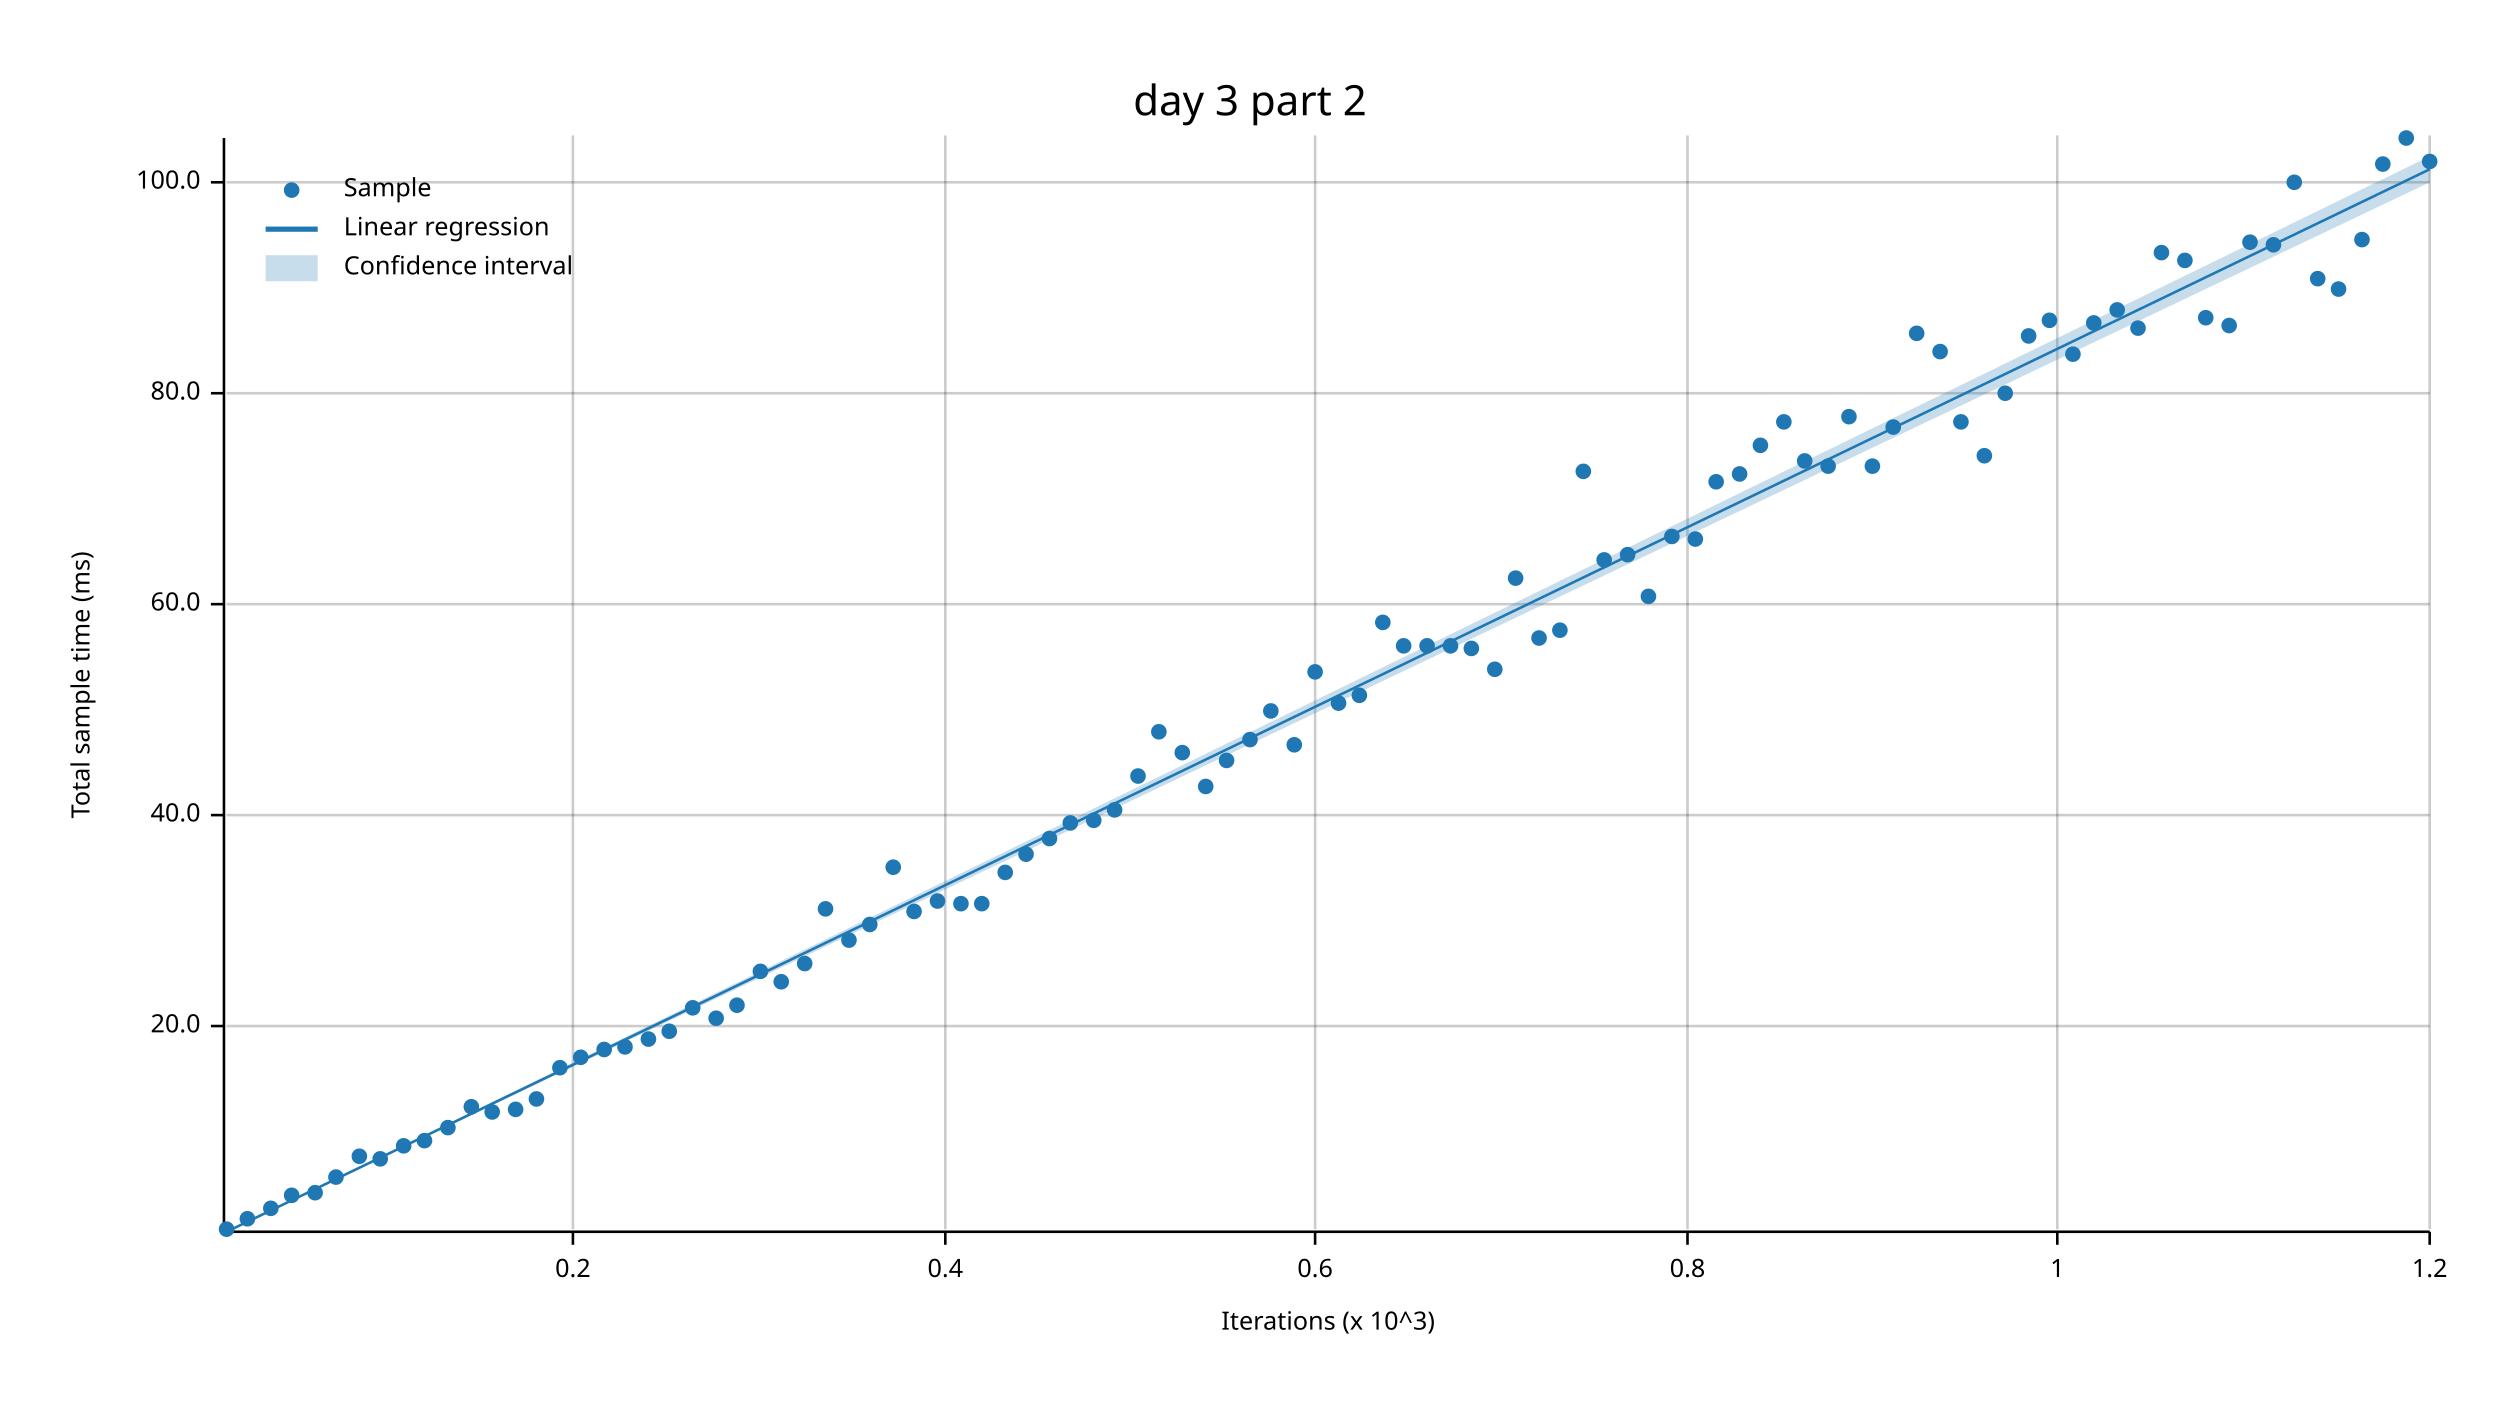
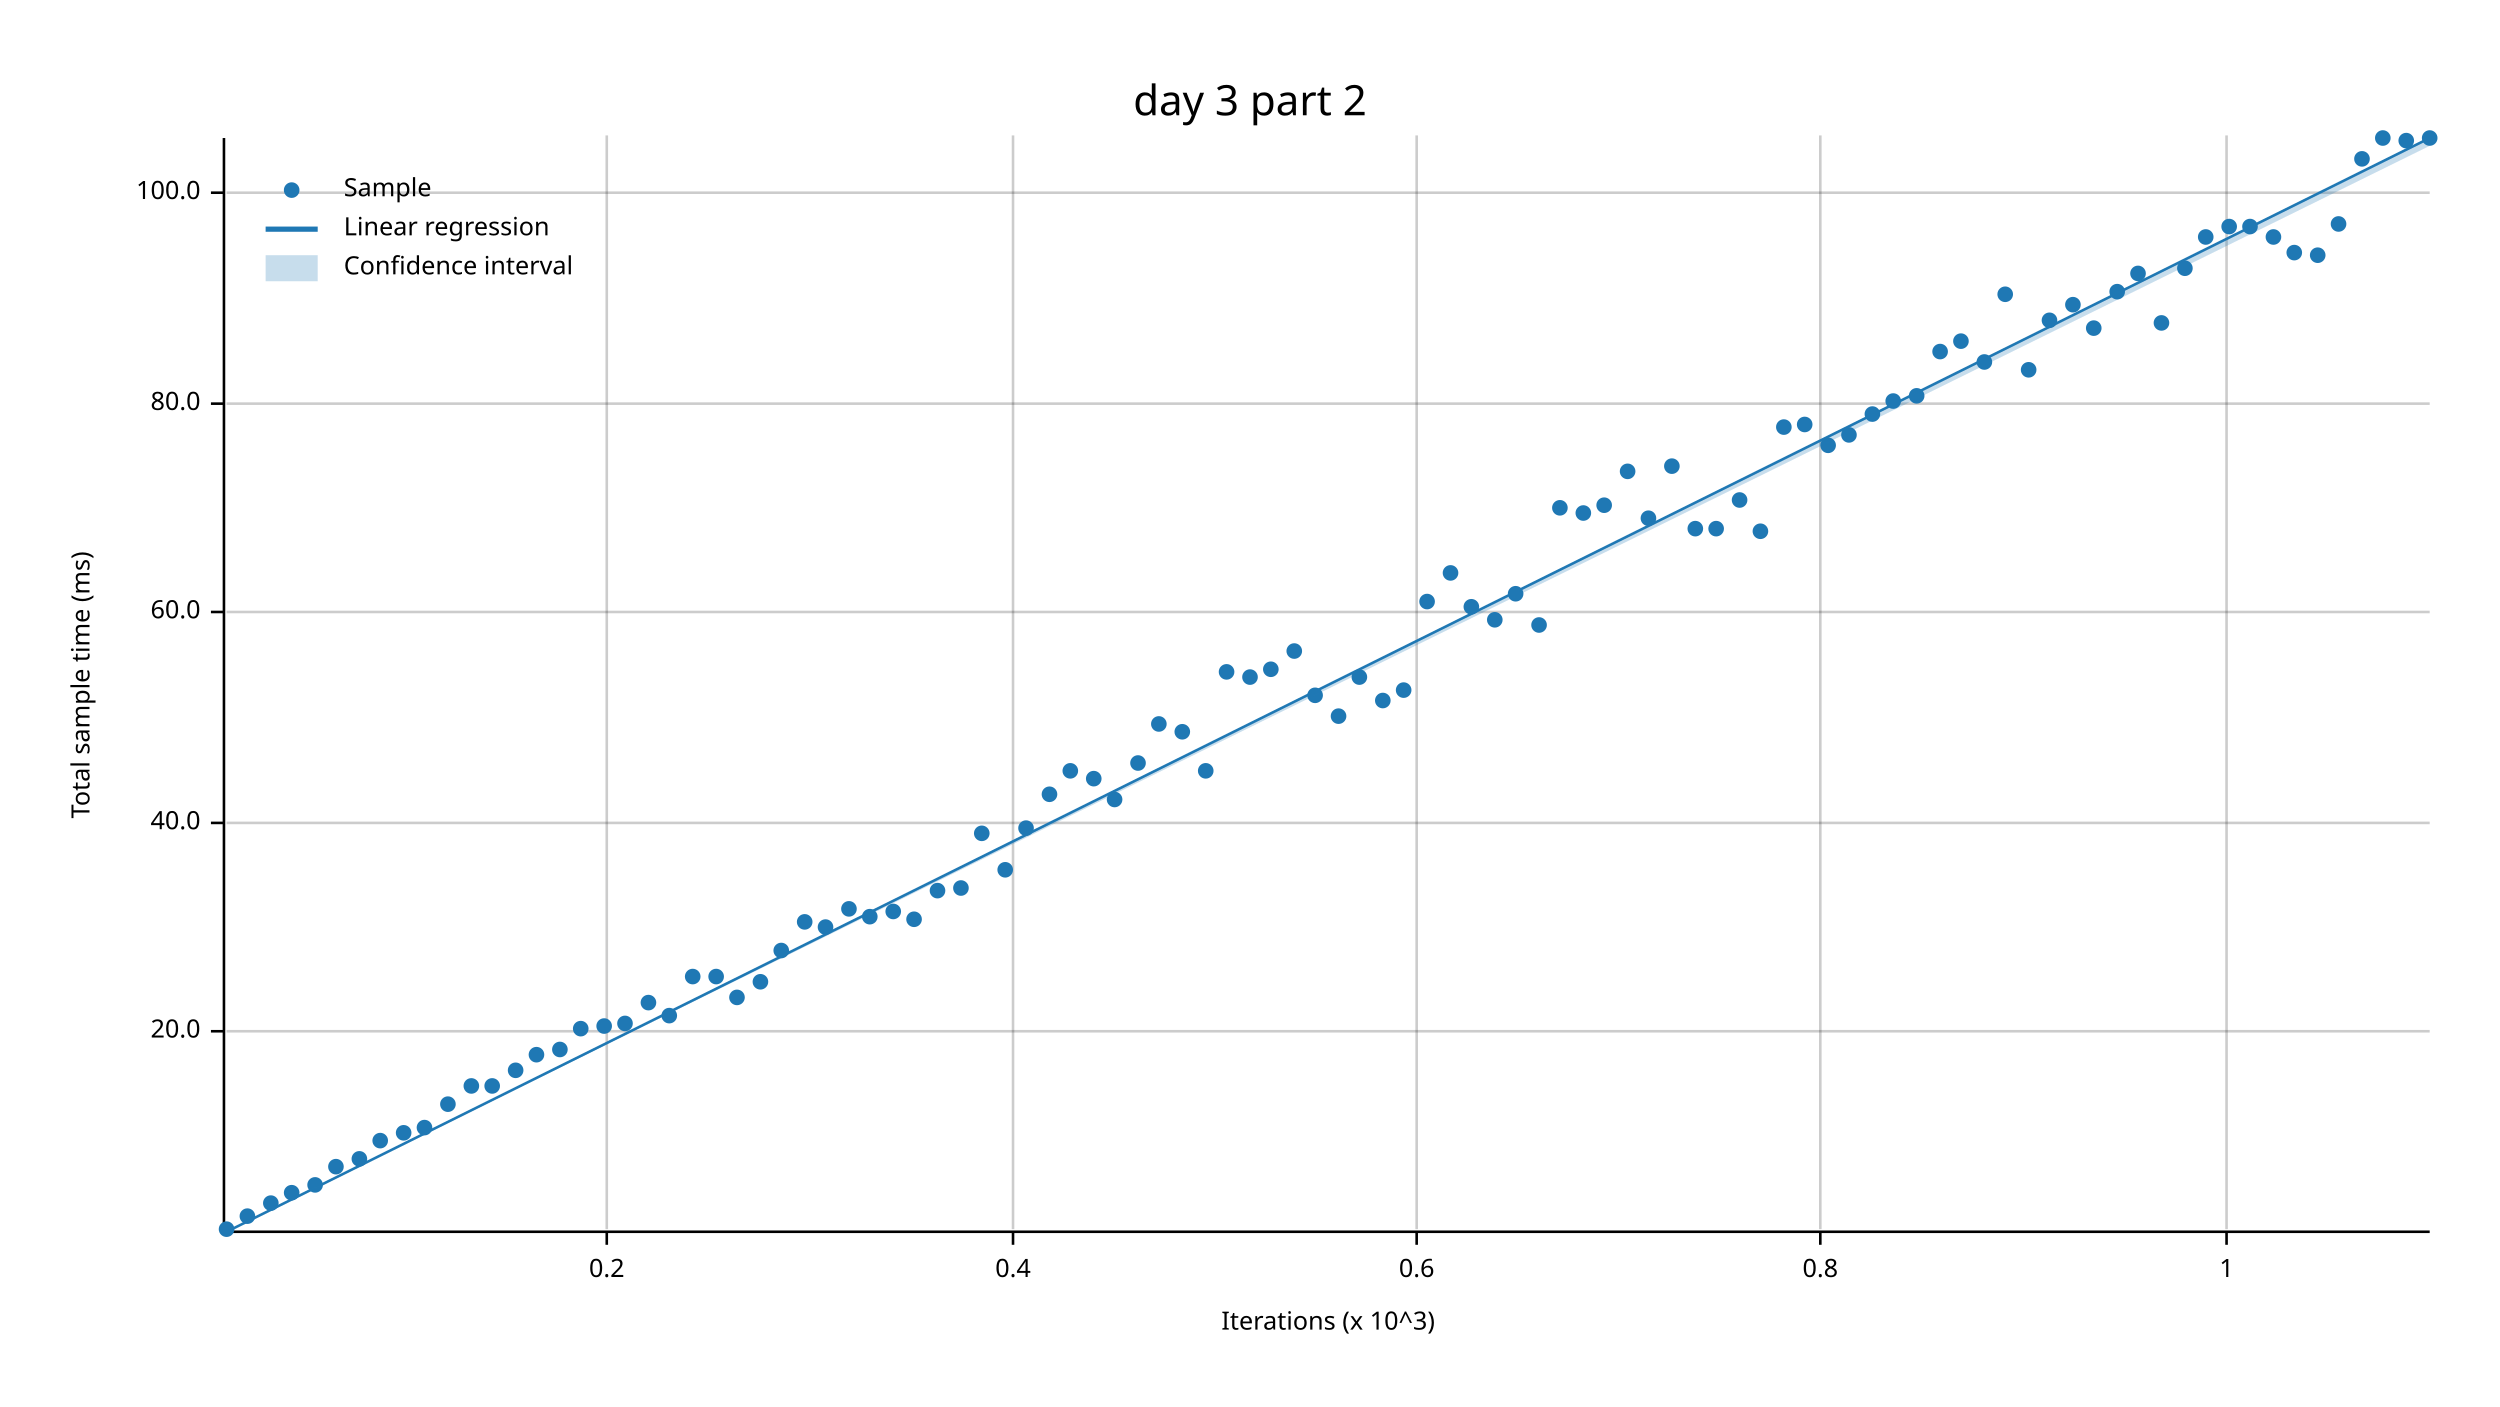
<svg xmlns="http://www.w3.org/2000/svg" width="960" height="540" viewBox="0 0 960 540">
  <text x="480" y="32" dy="0.76em" text-anchor="middle" font-family="sans-serif" font-size="16.129" opacity="1" fill="#000000">
day 3 part 2
</text>
  <text x="27" y="263" dy="0.76em" text-anchor="middle" font-family="sans-serif" font-size="9.677" opacity="1" fill="#000000" transform="rotate(270, 27, 263)">
Total sample time (ms)
</text>
  <text x="510" y="513" dy="-0.5ex" text-anchor="middle" font-family="sans-serif" font-size="9.677" opacity="1" fill="#000000">
Iterations (x 10^3)
</text>
-   <line opacity="0.2" stroke="#000000" stroke-width="1" x1="220" y1="472" x2="220" y2="52" />
-   <line opacity="0.2" stroke="#000000" stroke-width="1" x1="363" y1="472" x2="363" y2="52" />
-   <line opacity="0.2" stroke="#000000" stroke-width="1" x1="505" y1="472" x2="505" y2="52" />
-   <line opacity="0.2" stroke="#000000" stroke-width="1" x1="648" y1="472" x2="648" y2="52" />
-   <line opacity="0.2" stroke="#000000" stroke-width="1" x1="790" y1="472" x2="790" y2="52" />
-   <line opacity="0.2" stroke="#000000" stroke-width="1" x1="933" y1="472" x2="933" y2="52" />
-   <line opacity="0.2" stroke="#000000" stroke-width="1" x1="87" y1="394" x2="933" y2="394" />
-   <line opacity="0.2" stroke="#000000" stroke-width="1" x1="87" y1="313" x2="933" y2="313" />
-   <line opacity="0.2" stroke="#000000" stroke-width="1" x1="87" y1="232" x2="933" y2="232" />
-   <line opacity="0.2" stroke="#000000" stroke-width="1" x1="87" y1="151" x2="933" y2="151" />
-   <line opacity="0.2" stroke="#000000" stroke-width="1" x1="87" y1="70" x2="933" y2="70" />
+   <line opacity="0.2" stroke="#000000" stroke-width="1" x1="233" y1="472" x2="233" y2="52" />
+   <line opacity="0.2" stroke="#000000" stroke-width="1" x1="389" y1="472" x2="389" y2="52" />
+   <line opacity="0.2" stroke="#000000" stroke-width="1" x1="544" y1="472" x2="544" y2="52" />
+   <line opacity="0.2" stroke="#000000" stroke-width="1" x1="699" y1="472" x2="699" y2="52" />
+   <line opacity="0.2" stroke="#000000" stroke-width="1" x1="855" y1="472" x2="855" y2="52" />
+   <line opacity="0.2" stroke="#000000" stroke-width="1" x1="87" y1="396" x2="933" y2="396" />
+   <line opacity="0.2" stroke="#000000" stroke-width="1" x1="87" y1="316" x2="933" y2="316" />
+   <line opacity="0.2" stroke="#000000" stroke-width="1" x1="87" y1="235" x2="933" y2="235" />
+   <line opacity="0.2" stroke="#000000" stroke-width="1" x1="87" y1="155" x2="933" y2="155" />
+   <line opacity="0.2" stroke="#000000" stroke-width="1" x1="87" y1="74" x2="933" y2="74" />
  <polyline fill="none" opacity="1" stroke="#000000" stroke-width="1" points="86,53 86,473 " />
-   <text x="77" y="394" dy="0.5ex" text-anchor="end" font-family="sans-serif" font-size="9.677" opacity="1" fill="#000000">
+   <text x="77" y="396" dy="0.5ex" text-anchor="end" font-family="sans-serif" font-size="9.677" opacity="1" fill="#000000">
20.0
</text>
-   <polyline fill="none" opacity="1" stroke="#000000" stroke-width="1" points="81,394 86,394 " />
-   <text x="77" y="313" dy="0.5ex" text-anchor="end" font-family="sans-serif" font-size="9.677" opacity="1" fill="#000000">
+   <polyline fill="none" opacity="1" stroke="#000000" stroke-width="1" points="81,396 86,396 " />
+   <text x="77" y="316" dy="0.5ex" text-anchor="end" font-family="sans-serif" font-size="9.677" opacity="1" fill="#000000">
40.0
</text>
-   <polyline fill="none" opacity="1" stroke="#000000" stroke-width="1" points="81,313 86,313 " />
-   <text x="77" y="232" dy="0.5ex" text-anchor="end" font-family="sans-serif" font-size="9.677" opacity="1" fill="#000000">
+   <polyline fill="none" opacity="1" stroke="#000000" stroke-width="1" points="81,316 86,316 " />
+   <text x="77" y="235" dy="0.5ex" text-anchor="end" font-family="sans-serif" font-size="9.677" opacity="1" fill="#000000">
60.0
</text>
-   <polyline fill="none" opacity="1" stroke="#000000" stroke-width="1" points="81,232 86,232 " />
-   <text x="77" y="151" dy="0.5ex" text-anchor="end" font-family="sans-serif" font-size="9.677" opacity="1" fill="#000000">
+   <polyline fill="none" opacity="1" stroke="#000000" stroke-width="1" points="81,235 86,235 " />
+   <text x="77" y="155" dy="0.5ex" text-anchor="end" font-family="sans-serif" font-size="9.677" opacity="1" fill="#000000">
80.0
</text>
-   <polyline fill="none" opacity="1" stroke="#000000" stroke-width="1" points="81,151 86,151 " />
-   <text x="77" y="70" dy="0.5ex" text-anchor="end" font-family="sans-serif" font-size="9.677" opacity="1" fill="#000000">
+   <polyline fill="none" opacity="1" stroke="#000000" stroke-width="1" points="81,155 86,155 " />
+   <text x="77" y="74" dy="0.5ex" text-anchor="end" font-family="sans-serif" font-size="9.677" opacity="1" fill="#000000">
100.0
</text>
-   <polyline fill="none" opacity="1" stroke="#000000" stroke-width="1" points="81,70 86,70 " />
+   <polyline fill="none" opacity="1" stroke="#000000" stroke-width="1" points="81,74 86,74 " />
  <polyline fill="none" opacity="1" stroke="#000000" stroke-width="1" points="87,473 933,473 " />
-   <text x="220" y="483" dy="0.76em" text-anchor="middle" font-family="sans-serif" font-size="9.677" opacity="1" fill="#000000">
+   <text x="233" y="483" dy="0.76em" text-anchor="middle" font-family="sans-serif" font-size="9.677" opacity="1" fill="#000000">
0.2
</text>
-   <polyline fill="none" opacity="1" stroke="#000000" stroke-width="1" points="220,473 220,478 " />
-   <text x="363" y="483" dy="0.76em" text-anchor="middle" font-family="sans-serif" font-size="9.677" opacity="1" fill="#000000">
+   <polyline fill="none" opacity="1" stroke="#000000" stroke-width="1" points="233,473 233,478 " />
+   <text x="389" y="483" dy="0.76em" text-anchor="middle" font-family="sans-serif" font-size="9.677" opacity="1" fill="#000000">
0.4
</text>
-   <polyline fill="none" opacity="1" stroke="#000000" stroke-width="1" points="363,473 363,478 " />
-   <text x="505" y="483" dy="0.76em" text-anchor="middle" font-family="sans-serif" font-size="9.677" opacity="1" fill="#000000">
+   <polyline fill="none" opacity="1" stroke="#000000" stroke-width="1" points="389,473 389,478 " />
+   <text x="544" y="483" dy="0.76em" text-anchor="middle" font-family="sans-serif" font-size="9.677" opacity="1" fill="#000000">
0.6
</text>
-   <polyline fill="none" opacity="1" stroke="#000000" stroke-width="1" points="505,473 505,478 " />
-   <text x="648" y="483" dy="0.76em" text-anchor="middle" font-family="sans-serif" font-size="9.677" opacity="1" fill="#000000">
+   <polyline fill="none" opacity="1" stroke="#000000" stroke-width="1" points="544,473 544,478 " />
+   <text x="699" y="483" dy="0.76em" text-anchor="middle" font-family="sans-serif" font-size="9.677" opacity="1" fill="#000000">
0.8
</text>
-   <polyline fill="none" opacity="1" stroke="#000000" stroke-width="1" points="648,473 648,478 " />
-   <text x="790" y="483" dy="0.76em" text-anchor="middle" font-family="sans-serif" font-size="9.677" opacity="1" fill="#000000">
+   <polyline fill="none" opacity="1" stroke="#000000" stroke-width="1" points="699,473 699,478 " />
+   <text x="855" y="483" dy="0.76em" text-anchor="middle" font-family="sans-serif" font-size="9.677" opacity="1" fill="#000000">
1
</text>
-   <polyline fill="none" opacity="1" stroke="#000000" stroke-width="1" points="790,473 790,478 " />
-   <text x="933" y="483" dy="0.76em" text-anchor="middle" font-family="sans-serif" font-size="9.677" opacity="1" fill="#000000">
- 1.2
- </text>
-   <polyline fill="none" opacity="1" stroke="#000000" stroke-width="1" points="933,473 933,478 " />
+   <polyline fill="none" opacity="1" stroke="#000000" stroke-width="1" points="855,473 855,478 " />
  <circle cx="87" cy="472" r="3" opacity="1" fill="#1F78B4" stroke="none" />
-   <circle cx="95" cy="468" r="3" opacity="1" fill="#1F78B4" stroke="none" />
-   <circle cx="104" cy="464" r="3" opacity="1" fill="#1F78B4" stroke="none" />
-   <circle cx="112" cy="459" r="3" opacity="1" fill="#1F78B4" stroke="none" />
-   <circle cx="121" cy="458" r="3" opacity="1" fill="#1F78B4" stroke="none" />
-   <circle cx="129" cy="452" r="3" opacity="1" fill="#1F78B4" stroke="none" />
-   <circle cx="138" cy="444" r="3" opacity="1" fill="#1F78B4" stroke="none" />
-   <circle cx="146" cy="445" r="3" opacity="1" fill="#1F78B4" stroke="none" />
-   <circle cx="155" cy="440" r="3" opacity="1" fill="#1F78B4" stroke="none" />
-   <circle cx="163" cy="438" r="3" opacity="1" fill="#1F78B4" stroke="none" />
-   <circle cx="172" cy="433" r="3" opacity="1" fill="#1F78B4" stroke="none" />
-   <circle cx="181" cy="425" r="3" opacity="1" fill="#1F78B4" stroke="none" />
-   <circle cx="189" cy="427" r="3" opacity="1" fill="#1F78B4" stroke="none" />
-   <circle cx="198" cy="426" r="3" opacity="1" fill="#1F78B4" stroke="none" />
-   <circle cx="206" cy="422" r="3" opacity="1" fill="#1F78B4" stroke="none" />
-   <circle cx="215" cy="410" r="3" opacity="1" fill="#1F78B4" stroke="none" />
-   <circle cx="223" cy="406" r="3" opacity="1" fill="#1F78B4" stroke="none" />
-   <circle cx="232" cy="403" r="3" opacity="1" fill="#1F78B4" stroke="none" />
-   <circle cx="240" cy="402" r="3" opacity="1" fill="#1F78B4" stroke="none" />
-   <circle cx="249" cy="399" r="3" opacity="1" fill="#1F78B4" stroke="none" />
-   <circle cx="257" cy="396" r="3" opacity="1" fill="#1F78B4" stroke="none" />
-   <circle cx="266" cy="387" r="3" opacity="1" fill="#1F78B4" stroke="none" />
-   <circle cx="275" cy="391" r="3" opacity="1" fill="#1F78B4" stroke="none" />
-   <circle cx="283" cy="386" r="3" opacity="1" fill="#1F78B4" stroke="none" />
-   <circle cx="292" cy="373" r="3" opacity="1" fill="#1F78B4" stroke="none" />
-   <circle cx="300" cy="377" r="3" opacity="1" fill="#1F78B4" stroke="none" />
-   <circle cx="309" cy="370" r="3" opacity="1" fill="#1F78B4" stroke="none" />
-   <circle cx="317" cy="349" r="3" opacity="1" fill="#1F78B4" stroke="none" />
-   <circle cx="326" cy="361" r="3" opacity="1" fill="#1F78B4" stroke="none" />
-   <circle cx="334" cy="355" r="3" opacity="1" fill="#1F78B4" stroke="none" />
-   <circle cx="343" cy="333" r="3" opacity="1" fill="#1F78B4" stroke="none" />
-   <circle cx="351" cy="350" r="3" opacity="1" fill="#1F78B4" stroke="none" />
-   <circle cx="360" cy="346" r="3" opacity="1" fill="#1F78B4" stroke="none" />
-   <circle cx="369" cy="347" r="3" opacity="1" fill="#1F78B4" stroke="none" />
-   <circle cx="377" cy="347" r="3" opacity="1" fill="#1F78B4" stroke="none" />
-   <circle cx="386" cy="335" r="3" opacity="1" fill="#1F78B4" stroke="none" />
-   <circle cx="394" cy="328" r="3" opacity="1" fill="#1F78B4" stroke="none" />
-   <circle cx="403" cy="322" r="3" opacity="1" fill="#1F78B4" stroke="none" />
-   <circle cx="411" cy="316" r="3" opacity="1" fill="#1F78B4" stroke="none" />
-   <circle cx="420" cy="315" r="3" opacity="1" fill="#1F78B4" stroke="none" />
-   <circle cx="428" cy="311" r="3" opacity="1" fill="#1F78B4" stroke="none" />
-   <circle cx="437" cy="298" r="3" opacity="1" fill="#1F78B4" stroke="none" />
-   <circle cx="445" cy="281" r="3" opacity="1" fill="#1F78B4" stroke="none" />
-   <circle cx="454" cy="289" r="3" opacity="1" fill="#1F78B4" stroke="none" />
-   <circle cx="463" cy="302" r="3" opacity="1" fill="#1F78B4" stroke="none" />
-   <circle cx="471" cy="292" r="3" opacity="1" fill="#1F78B4" stroke="none" />
-   <circle cx="480" cy="284" r="3" opacity="1" fill="#1F78B4" stroke="none" />
-   <circle cx="488" cy="273" r="3" opacity="1" fill="#1F78B4" stroke="none" />
-   <circle cx="497" cy="286" r="3" opacity="1" fill="#1F78B4" stroke="none" />
-   <circle cx="505" cy="258" r="3" opacity="1" fill="#1F78B4" stroke="none" />
-   <circle cx="514" cy="270" r="3" opacity="1" fill="#1F78B4" stroke="none" />
-   <circle cx="522" cy="267" r="3" opacity="1" fill="#1F78B4" stroke="none" />
-   <circle cx="531" cy="239" r="3" opacity="1" fill="#1F78B4" stroke="none" />
-   <circle cx="539" cy="248" r="3" opacity="1" fill="#1F78B4" stroke="none" />
-   <circle cx="548" cy="248" r="3" opacity="1" fill="#1F78B4" stroke="none" />
-   <circle cx="557" cy="248" r="3" opacity="1" fill="#1F78B4" stroke="none" />
-   <circle cx="565" cy="249" r="3" opacity="1" fill="#1F78B4" stroke="none" />
-   <circle cx="574" cy="257" r="3" opacity="1" fill="#1F78B4" stroke="none" />
-   <circle cx="582" cy="222" r="3" opacity="1" fill="#1F78B4" stroke="none" />
-   <circle cx="591" cy="245" r="3" opacity="1" fill="#1F78B4" stroke="none" />
-   <circle cx="599" cy="242" r="3" opacity="1" fill="#1F78B4" stroke="none" />
-   <circle cx="608" cy="181" r="3" opacity="1" fill="#1F78B4" stroke="none" />
-   <circle cx="616" cy="215" r="3" opacity="1" fill="#1F78B4" stroke="none" />
-   <circle cx="625" cy="213" r="3" opacity="1" fill="#1F78B4" stroke="none" />
-   <circle cx="633" cy="229" r="3" opacity="1" fill="#1F78B4" stroke="none" />
-   <circle cx="642" cy="206" r="3" opacity="1" fill="#1F78B4" stroke="none" />
-   <circle cx="651" cy="207" r="3" opacity="1" fill="#1F78B4" stroke="none" />
-   <circle cx="659" cy="185" r="3" opacity="1" fill="#1F78B4" stroke="none" />
-   <circle cx="668" cy="182" r="3" opacity="1" fill="#1F78B4" stroke="none" />
-   <circle cx="676" cy="171" r="3" opacity="1" fill="#1F78B4" stroke="none" />
-   <circle cx="685" cy="162" r="3" opacity="1" fill="#1F78B4" stroke="none" />
-   <circle cx="693" cy="177" r="3" opacity="1" fill="#1F78B4" stroke="none" />
-   <circle cx="702" cy="179" r="3" opacity="1" fill="#1F78B4" stroke="none" />
-   <circle cx="710" cy="160" r="3" opacity="1" fill="#1F78B4" stroke="none" />
-   <circle cx="719" cy="179" r="3" opacity="1" fill="#1F78B4" stroke="none" />
-   <circle cx="727" cy="164" r="3" opacity="1" fill="#1F78B4" stroke="none" />
-   <circle cx="736" cy="128" r="3" opacity="1" fill="#1F78B4" stroke="none" />
+   <circle cx="95" cy="467" r="3" opacity="1" fill="#1F78B4" stroke="none" />
+   <circle cx="104" cy="462" r="3" opacity="1" fill="#1F78B4" stroke="none" />
+   <circle cx="112" cy="458" r="3" opacity="1" fill="#1F78B4" stroke="none" />
+   <circle cx="121" cy="455" r="3" opacity="1" fill="#1F78B4" stroke="none" />
+   <circle cx="129" cy="448" r="3" opacity="1" fill="#1F78B4" stroke="none" />
+   <circle cx="138" cy="445" r="3" opacity="1" fill="#1F78B4" stroke="none" />
+   <circle cx="146" cy="438" r="3" opacity="1" fill="#1F78B4" stroke="none" />
+   <circle cx="155" cy="435" r="3" opacity="1" fill="#1F78B4" stroke="none" />
+   <circle cx="163" cy="433" r="3" opacity="1" fill="#1F78B4" stroke="none" />
+   <circle cx="172" cy="424" r="3" opacity="1" fill="#1F78B4" stroke="none" />
+   <circle cx="181" cy="417" r="3" opacity="1" fill="#1F78B4" stroke="none" />
+   <circle cx="189" cy="417" r="3" opacity="1" fill="#1F78B4" stroke="none" />
+   <circle cx="198" cy="411" r="3" opacity="1" fill="#1F78B4" stroke="none" />
+   <circle cx="206" cy="405" r="3" opacity="1" fill="#1F78B4" stroke="none" />
+   <circle cx="215" cy="403" r="3" opacity="1" fill="#1F78B4" stroke="none" />
+   <circle cx="223" cy="395" r="3" opacity="1" fill="#1F78B4" stroke="none" />
+   <circle cx="232" cy="394" r="3" opacity="1" fill="#1F78B4" stroke="none" />
+   <circle cx="240" cy="393" r="3" opacity="1" fill="#1F78B4" stroke="none" />
+   <circle cx="249" cy="385" r="3" opacity="1" fill="#1F78B4" stroke="none" />
+   <circle cx="257" cy="390" r="3" opacity="1" fill="#1F78B4" stroke="none" />
+   <circle cx="266" cy="375" r="3" opacity="1" fill="#1F78B4" stroke="none" />
+   <circle cx="275" cy="375" r="3" opacity="1" fill="#1F78B4" stroke="none" />
+   <circle cx="283" cy="383" r="3" opacity="1" fill="#1F78B4" stroke="none" />
+   <circle cx="292" cy="377" r="3" opacity="1" fill="#1F78B4" stroke="none" />
+   <circle cx="300" cy="365" r="3" opacity="1" fill="#1F78B4" stroke="none" />
+   <circle cx="309" cy="354" r="3" opacity="1" fill="#1F78B4" stroke="none" />
+   <circle cx="317" cy="356" r="3" opacity="1" fill="#1F78B4" stroke="none" />
+   <circle cx="326" cy="349" r="3" opacity="1" fill="#1F78B4" stroke="none" />
+   <circle cx="334" cy="352" r="3" opacity="1" fill="#1F78B4" stroke="none" />
+   <circle cx="343" cy="350" r="3" opacity="1" fill="#1F78B4" stroke="none" />
+   <circle cx="351" cy="353" r="3" opacity="1" fill="#1F78B4" stroke="none" />
+   <circle cx="360" cy="342" r="3" opacity="1" fill="#1F78B4" stroke="none" />
+   <circle cx="369" cy="341" r="3" opacity="1" fill="#1F78B4" stroke="none" />
+   <circle cx="377" cy="320" r="3" opacity="1" fill="#1F78B4" stroke="none" />
+   <circle cx="386" cy="334" r="3" opacity="1" fill="#1F78B4" stroke="none" />
+   <circle cx="394" cy="318" r="3" opacity="1" fill="#1F78B4" stroke="none" />
+   <circle cx="403" cy="305" r="3" opacity="1" fill="#1F78B4" stroke="none" />
+   <circle cx="411" cy="296" r="3" opacity="1" fill="#1F78B4" stroke="none" />
+   <circle cx="420" cy="299" r="3" opacity="1" fill="#1F78B4" stroke="none" />
+   <circle cx="428" cy="307" r="3" opacity="1" fill="#1F78B4" stroke="none" />
+   <circle cx="437" cy="293" r="3" opacity="1" fill="#1F78B4" stroke="none" />
+   <circle cx="445" cy="278" r="3" opacity="1" fill="#1F78B4" stroke="none" />
+   <circle cx="454" cy="281" r="3" opacity="1" fill="#1F78B4" stroke="none" />
+   <circle cx="463" cy="296" r="3" opacity="1" fill="#1F78B4" stroke="none" />
+   <circle cx="471" cy="258" r="3" opacity="1" fill="#1F78B4" stroke="none" />
+   <circle cx="480" cy="260" r="3" opacity="1" fill="#1F78B4" stroke="none" />
+   <circle cx="488" cy="257" r="3" opacity="1" fill="#1F78B4" stroke="none" />
+   <circle cx="497" cy="250" r="3" opacity="1" fill="#1F78B4" stroke="none" />
+   <circle cx="505" cy="267" r="3" opacity="1" fill="#1F78B4" stroke="none" />
+   <circle cx="514" cy="275" r="3" opacity="1" fill="#1F78B4" stroke="none" />
+   <circle cx="522" cy="260" r="3" opacity="1" fill="#1F78B4" stroke="none" />
+   <circle cx="531" cy="269" r="3" opacity="1" fill="#1F78B4" stroke="none" />
+   <circle cx="539" cy="265" r="3" opacity="1" fill="#1F78B4" stroke="none" />
+   <circle cx="548" cy="231" r="3" opacity="1" fill="#1F78B4" stroke="none" />
+   <circle cx="557" cy="220" r="3" opacity="1" fill="#1F78B4" stroke="none" />
+   <circle cx="565" cy="233" r="3" opacity="1" fill="#1F78B4" stroke="none" />
+   <circle cx="574" cy="238" r="3" opacity="1" fill="#1F78B4" stroke="none" />
+   <circle cx="582" cy="228" r="3" opacity="1" fill="#1F78B4" stroke="none" />
+   <circle cx="591" cy="240" r="3" opacity="1" fill="#1F78B4" stroke="none" />
+   <circle cx="599" cy="195" r="3" opacity="1" fill="#1F78B4" stroke="none" />
+   <circle cx="608" cy="197" r="3" opacity="1" fill="#1F78B4" stroke="none" />
+   <circle cx="616" cy="194" r="3" opacity="1" fill="#1F78B4" stroke="none" />
+   <circle cx="625" cy="181" r="3" opacity="1" fill="#1F78B4" stroke="none" />
+   <circle cx="633" cy="199" r="3" opacity="1" fill="#1F78B4" stroke="none" />
+   <circle cx="642" cy="179" r="3" opacity="1" fill="#1F78B4" stroke="none" />
+   <circle cx="651" cy="203" r="3" opacity="1" fill="#1F78B4" stroke="none" />
+   <circle cx="659" cy="203" r="3" opacity="1" fill="#1F78B4" stroke="none" />
+   <circle cx="668" cy="192" r="3" opacity="1" fill="#1F78B4" stroke="none" />
+   <circle cx="676" cy="204" r="3" opacity="1" fill="#1F78B4" stroke="none" />
+   <circle cx="685" cy="164" r="3" opacity="1" fill="#1F78B4" stroke="none" />
+   <circle cx="693" cy="163" r="3" opacity="1" fill="#1F78B4" stroke="none" />
+   <circle cx="702" cy="171" r="3" opacity="1" fill="#1F78B4" stroke="none" />
+   <circle cx="710" cy="167" r="3" opacity="1" fill="#1F78B4" stroke="none" />
+   <circle cx="719" cy="159" r="3" opacity="1" fill="#1F78B4" stroke="none" />
+   <circle cx="727" cy="154" r="3" opacity="1" fill="#1F78B4" stroke="none" />
+   <circle cx="736" cy="152" r="3" opacity="1" fill="#1F78B4" stroke="none" />
  <circle cx="745" cy="135" r="3" opacity="1" fill="#1F78B4" stroke="none" />
-   <circle cx="753" cy="162" r="3" opacity="1" fill="#1F78B4" stroke="none" />
-   <circle cx="762" cy="175" r="3" opacity="1" fill="#1F78B4" stroke="none" />
-   <circle cx="770" cy="151" r="3" opacity="1" fill="#1F78B4" stroke="none" />
-   <circle cx="779" cy="129" r="3" opacity="1" fill="#1F78B4" stroke="none" />
+   <circle cx="753" cy="131" r="3" opacity="1" fill="#1F78B4" stroke="none" />
+   <circle cx="762" cy="139" r="3" opacity="1" fill="#1F78B4" stroke="none" />
+   <circle cx="770" cy="113" r="3" opacity="1" fill="#1F78B4" stroke="none" />
+   <circle cx="779" cy="142" r="3" opacity="1" fill="#1F78B4" stroke="none" />
  <circle cx="787" cy="123" r="3" opacity="1" fill="#1F78B4" stroke="none" />
-   <circle cx="796" cy="136" r="3" opacity="1" fill="#1F78B4" stroke="none" />
-   <circle cx="804" cy="124" r="3" opacity="1" fill="#1F78B4" stroke="none" />
-   <circle cx="813" cy="119" r="3" opacity="1" fill="#1F78B4" stroke="none" />
-   <circle cx="821" cy="126" r="3" opacity="1" fill="#1F78B4" stroke="none" />
-   <circle cx="830" cy="97" r="3" opacity="1" fill="#1F78B4" stroke="none" />
-   <circle cx="839" cy="100" r="3" opacity="1" fill="#1F78B4" stroke="none" />
-   <circle cx="847" cy="122" r="3" opacity="1" fill="#1F78B4" stroke="none" />
-   <circle cx="856" cy="125" r="3" opacity="1" fill="#1F78B4" stroke="none" />
-   <circle cx="864" cy="93" r="3" opacity="1" fill="#1F78B4" stroke="none" />
-   <circle cx="873" cy="94" r="3" opacity="1" fill="#1F78B4" stroke="none" />
-   <circle cx="881" cy="70" r="3" opacity="1" fill="#1F78B4" stroke="none" />
-   <circle cx="890" cy="107" r="3" opacity="1" fill="#1F78B4" stroke="none" />
-   <circle cx="898" cy="111" r="3" opacity="1" fill="#1F78B4" stroke="none" />
-   <circle cx="907" cy="92" r="3" opacity="1" fill="#1F78B4" stroke="none" />
-   <circle cx="915" cy="63" r="3" opacity="1" fill="#1F78B4" stroke="none" />
-   <circle cx="924" cy="53" r="3" opacity="1" fill="#1F78B4" stroke="none" />
-   <circle cx="933" cy="62" r="3" opacity="1" fill="#1F78B4" stroke="none" />
-   <polyline fill="none" opacity="1" stroke="#1F78B4" stroke-width="1" points="87,473 933,65 " />
-   <polygon opacity="0.25" fill="#1F78B4" points="87,473 933,70 933,60 " />
+   <circle cx="796" cy="117" r="3" opacity="1" fill="#1F78B4" stroke="none" />
+   <circle cx="804" cy="126" r="3" opacity="1" fill="#1F78B4" stroke="none" />
+   <circle cx="813" cy="112" r="3" opacity="1" fill="#1F78B4" stroke="none" />
+   <circle cx="821" cy="105" r="3" opacity="1" fill="#1F78B4" stroke="none" />
+   <circle cx="830" cy="124" r="3" opacity="1" fill="#1F78B4" stroke="none" />
+   <circle cx="839" cy="103" r="3" opacity="1" fill="#1F78B4" stroke="none" />
+   <circle cx="847" cy="91" r="3" opacity="1" fill="#1F78B4" stroke="none" />
+   <circle cx="856" cy="87" r="3" opacity="1" fill="#1F78B4" stroke="none" />
+   <circle cx="864" cy="87" r="3" opacity="1" fill="#1F78B4" stroke="none" />
+   <circle cx="873" cy="91" r="3" opacity="1" fill="#1F78B4" stroke="none" />
+   <circle cx="881" cy="97" r="3" opacity="1" fill="#1F78B4" stroke="none" />
+   <circle cx="890" cy="98" r="3" opacity="1" fill="#1F78B4" stroke="none" />
+   <circle cx="898" cy="86" r="3" opacity="1" fill="#1F78B4" stroke="none" />
+   <circle cx="907" cy="61" r="3" opacity="1" fill="#1F78B4" stroke="none" />
+   <circle cx="915" cy="53" r="3" opacity="1" fill="#1F78B4" stroke="none" />
+   <circle cx="924" cy="54" r="3" opacity="1" fill="#1F78B4" stroke="none" />
+   <circle cx="933" cy="53" r="3" opacity="1" fill="#1F78B4" stroke="none" />
+   <polyline fill="none" opacity="1" stroke="#1F78B4" stroke-width="1" points="87,473 933,53 " />
+   <polygon opacity="0.25" fill="#1F78B4" points="87,473 933,56 933,53 " />
  <text x="132" y="68" dy="0.76em" text-anchor="start" font-family="sans-serif" font-size="9.677" opacity="1" fill="#000000">
Sample
</text>
  <text x="132" y="83" dy="0.76em" text-anchor="start" font-family="sans-serif" font-size="9.677" opacity="1" fill="#000000">
Linear regression
</text>
  <text x="132" y="98" dy="0.76em" text-anchor="start" font-family="sans-serif" font-size="9.677" opacity="1" fill="#000000">
Confidence interval
</text>
  <circle cx="112" cy="73" r="3" opacity="1" fill="#1F78B4" stroke="none" />
  <polyline fill="none" opacity="1" stroke="#1F78B4" stroke-width="2" points="102,88 122,88 " />
  <rect x="102" y="98" width="20" height="10" opacity="0.25" fill="#1F78B4" stroke="none" />
</svg>
